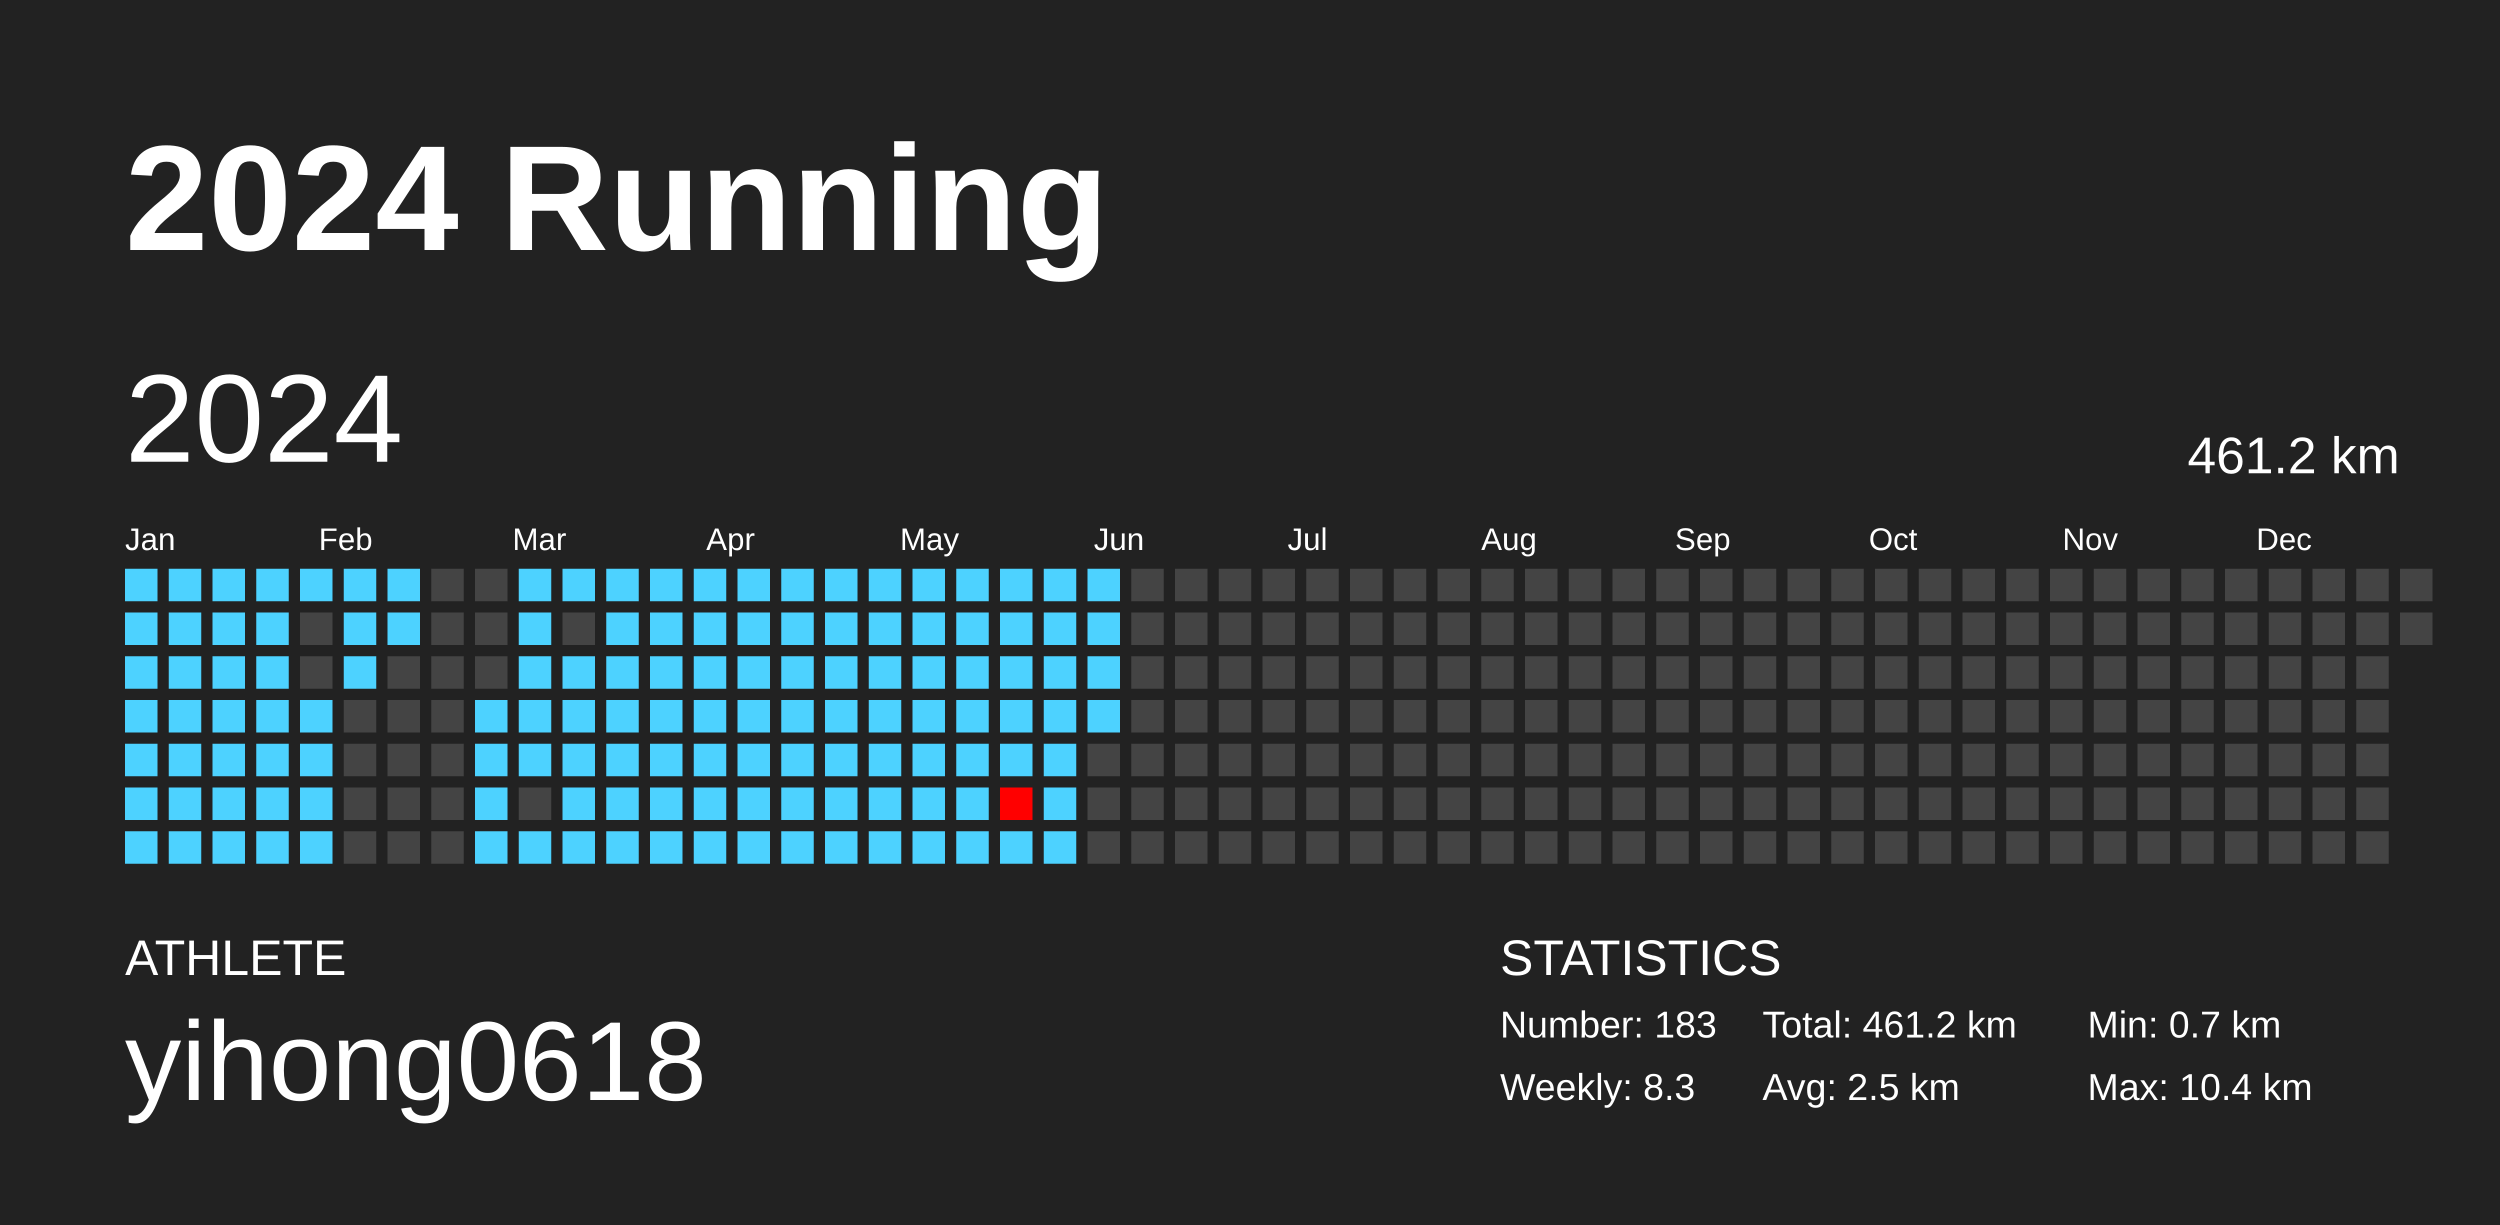
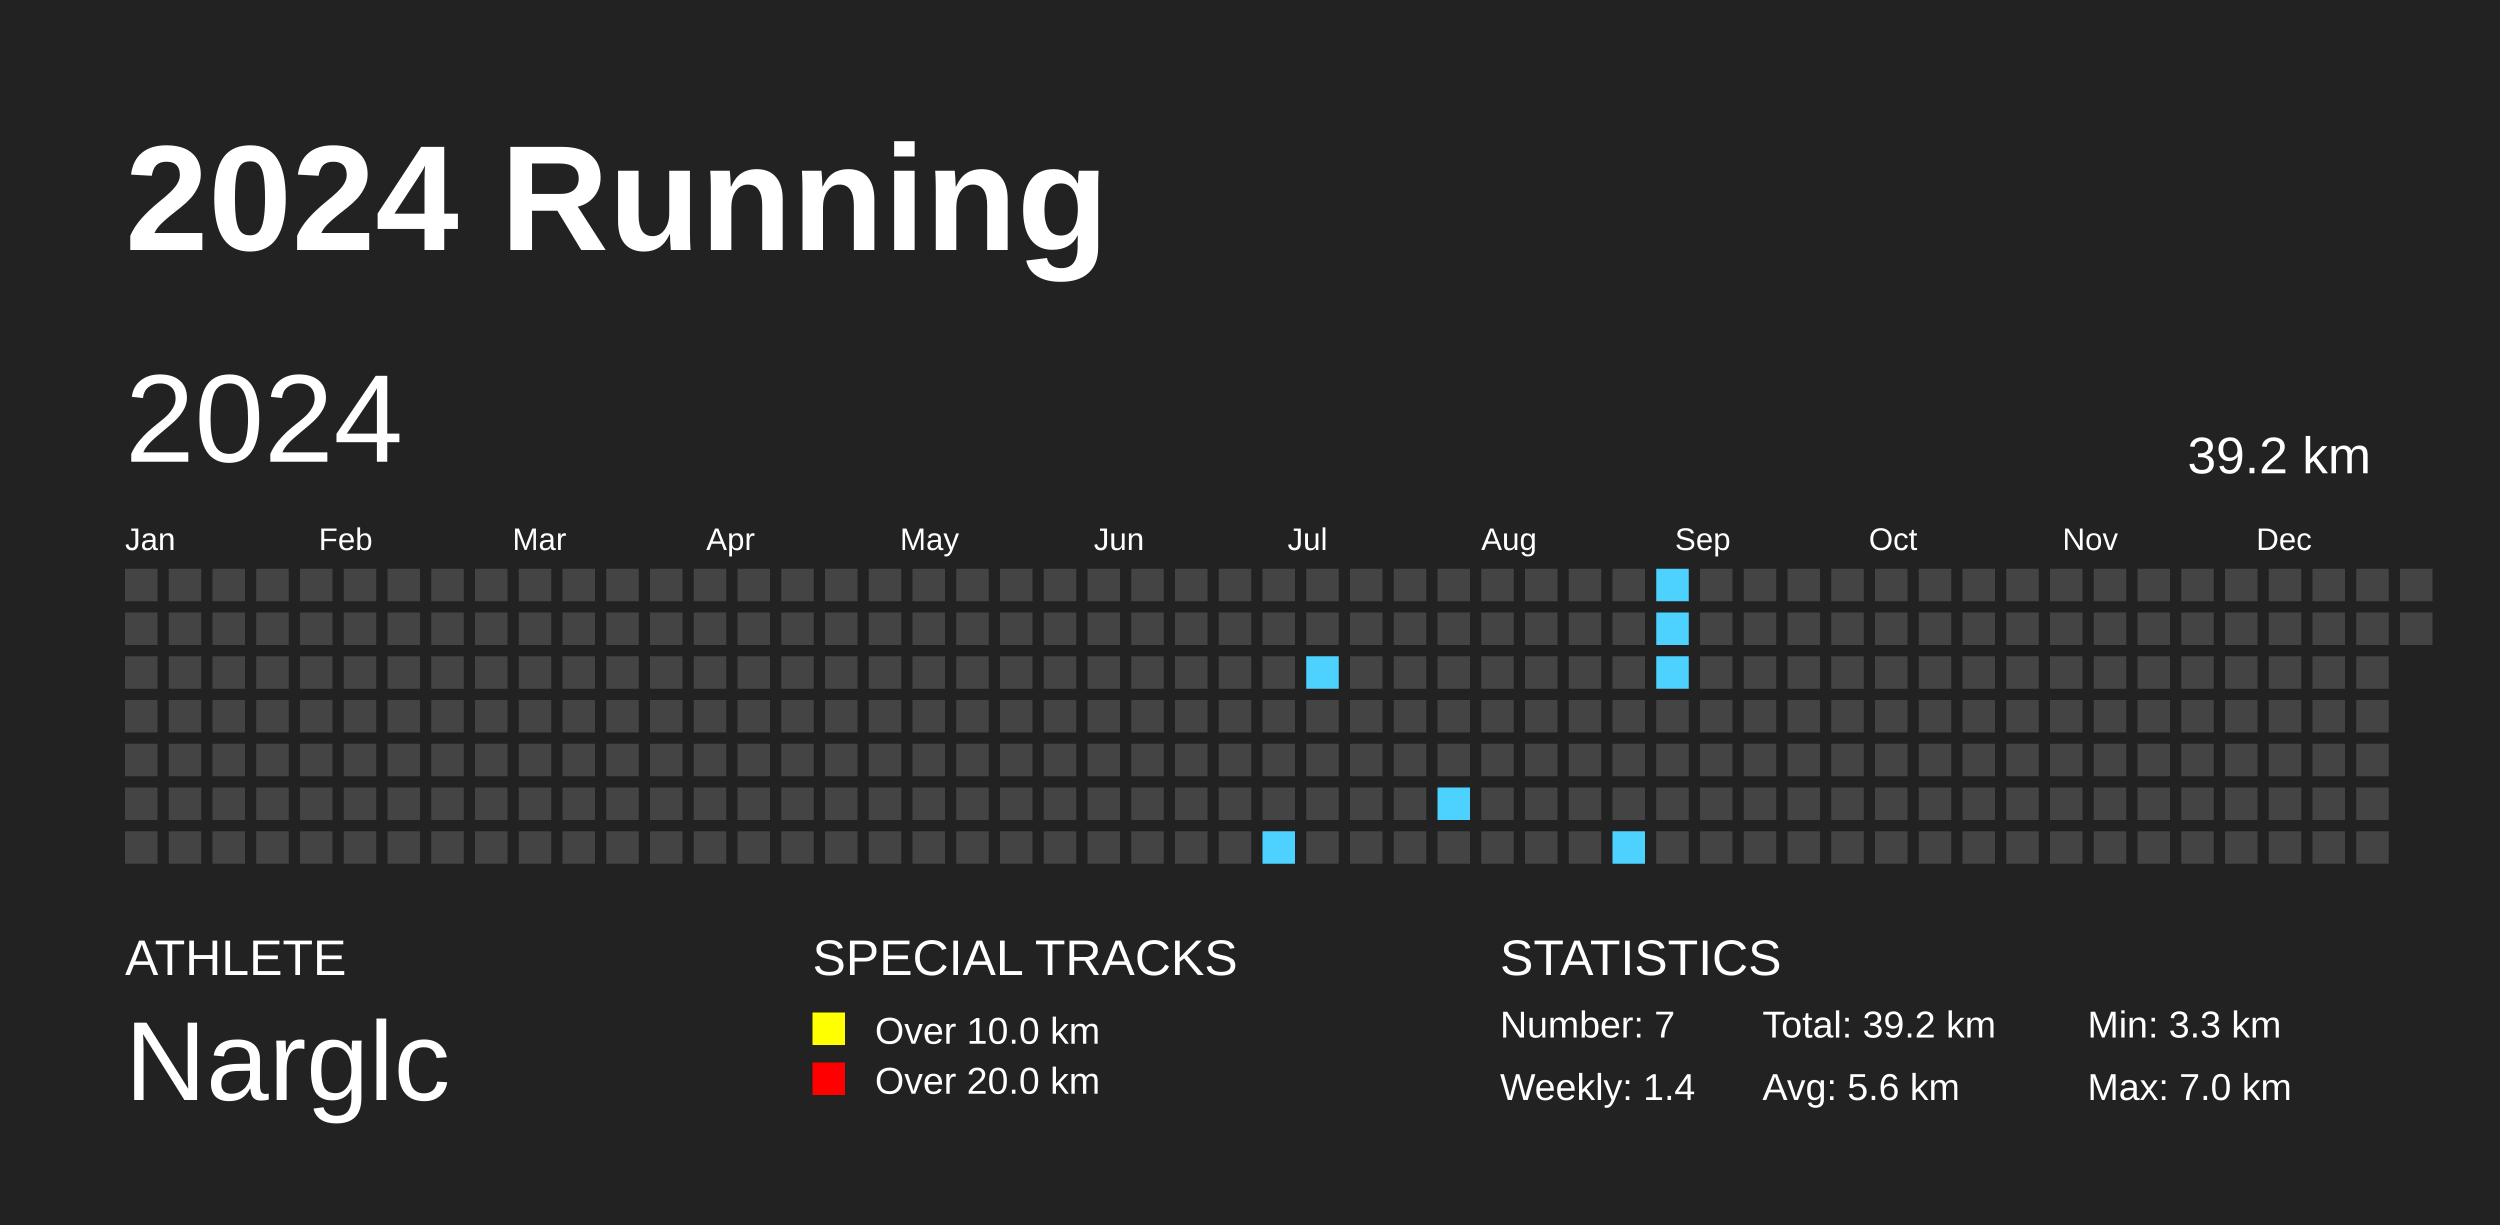
<svg xmlns="http://www.w3.org/2000/svg" baseProfile="full" height="98mm" version="1.1" viewBox="0,0,200,98" width="200mm">
  <defs />
  <rect fill="#222222" height="98" width="200" x="0" y="0" />
  <text fill="#FFFFFF" style="font-size:12px; font-family:Arial; font-weight:bold;" x="10" y="20">2024 Running</text>
  <text fill="#FFFFFF" style="font-size:4px; font-family:Arial" x="10" y="78">ATHLETE</text>
-   <text fill="#FFFFFF" style="font-size:9px; font-family:Arial" x="10" y="88">yihong0618</text>
+   <text fill="#FFFFFF" style="font-size:9px; font-family:Arial" x="10" y="88">Narglc</text>
+   <text fill="#FFFFFF" style="font-size:4px; font-family:Arial" x="65" y="78">SPECIAL TRACKS</text>
+   <rect fill="yellow" height="2.6" width="2.6" x="65" y="81" />
+   <text fill="#FFFFFF" style="font-size:3px; font-family:Arial" x="70" y="83.5">Over 10.0 km</text>
+   <rect fill="red" height="2.6" width="2.6" x="65" y="85" />
+   <text fill="#FFFFFF" style="font-size:3px; font-family:Arial" x="70" y="87.5">Over 20.0 km</text>
  <text fill="#FFFFFF" style="font-size:4px; font-family:Arial" x="120" y="78">STATISTICS</text>
-   <text fill="#FFFFFF" style="font-size:3px; font-family:Arial" x="120" y="83">Number: 183</text>
-   <text fill="#FFFFFF" style="font-size:3px; font-family:Arial" x="120" y="88">Weekly: 8.3</text>
-   <text fill="#FFFFFF" style="font-size:3px; font-family:Arial" x="141" y="83">Total: 461.2 km</text>
-   <text fill="#FFFFFF" style="font-size:3px; font-family:Arial" x="141" y="88">Avg: 2.5 km</text>
-   <text fill="#FFFFFF" style="font-size:3px; font-family:Arial" x="167" y="83">Min: 0.7 km</text>
-   <text fill="#FFFFFF" style="font-size:3px; font-family:Arial" x="167" y="88">Max: 10.4 km</text>
+   <text fill="#FFFFFF" style="font-size:3px; font-family:Arial" x="120" y="83">Number: 7</text>
+   <text fill="#FFFFFF" style="font-size:3px; font-family:Arial" x="120" y="88">Weekly: 1.4</text>
+   <text fill="#FFFFFF" style="font-size:3px; font-family:Arial" x="141" y="83">Total: 39.2 km</text>
+   <text fill="#FFFFFF" style="font-size:3px; font-family:Arial" x="141" y="88">Avg: 5.6 km</text>
+   <text fill="#FFFFFF" style="font-size:3px; font-family:Arial" x="167" y="83">Min: 3.3 km</text>
+   <text fill="#FFFFFF" style="font-size:3px; font-family:Arial" x="167" y="88">Max: 7.0 km</text>
  <text dominant-baseline="hanging" fill="#FFFFFF" style="font-size:10.0px; font-family:Arial;" x="10" y="30">2024</text>
-   <text dominant-baseline="hanging" fill="#FFFFFF" style="font-size:4.125px; font-family:Arial;" x="175" y="35">461.2 km</text>
+   <text dominant-baseline="hanging" fill="#FFFFFF" style="font-size:4.125px; font-family:Arial;" x="175" y="35">39.2 km</text>
  <text fill="#FFFFFF" style="font-size:2.5px; font-family:Arial" x="10.0" y="44">Jan</text>
  <text fill="#FFFFFF" style="font-size:2.5px; font-family:Arial" x="25.5" y="44">Feb</text>
  <text fill="#FFFFFF" style="font-size:2.5px; font-family:Arial" x="41.0" y="44">Mar</text>
  <text fill="#FFFFFF" style="font-size:2.5px; font-family:Arial" x="56.5" y="44">Apr</text>
  <text fill="#FFFFFF" style="font-size:2.5px; font-family:Arial" x="72.0" y="44">May</text>
  <text fill="#FFFFFF" style="font-size:2.5px; font-family:Arial" x="87.5" y="44">Jun</text>
  <text fill="#FFFFFF" style="font-size:2.5px; font-family:Arial" x="103.0" y="44">Jul</text>
  <text fill="#FFFFFF" style="font-size:2.5px; font-family:Arial" x="118.5" y="44">Aug</text>
  <text fill="#FFFFFF" style="font-size:2.5px; font-family:Arial" x="134.0" y="44">Sep</text>
  <text fill="#FFFFFF" style="font-size:2.5px; font-family:Arial" x="149.5" y="44">Oct</text>
  <text fill="#FFFFFF" style="font-size:2.5px; font-family:Arial" x="165.0" y="44">Nov</text>
  <text fill="#FFFFFF" style="font-size:2.5px; font-family:Arial" x="180.5" y="44">Dec</text>
-   <rect fill="#4dd2ff" height="2.6" width="2.6" x="10.0" y="45.5" />
-   <rect fill="#4dd2ff" height="2.6" width="2.6" x="10.0" y="49.0" />
-   <rect fill="#4dd2ff" height="2.6" width="2.6" x="10.0" y="52.5" />
-   <rect fill="#4dd2ff" height="2.6" width="2.6" x="10.0" y="56.0" />
-   <rect fill="#4dd2ff" height="2.6" width="2.6" x="10.0" y="59.5" />
-   <rect fill="#4dd2ff" height="2.6" width="2.6" x="10.0" y="63.0" />
-   <rect fill="#4dd2ff" height="2.6" width="2.6" x="10.0" y="66.5" />
-   <rect fill="#4dd2ff" height="2.6" width="2.6" x="13.5" y="45.5" />
-   <rect fill="#4dd2ff" height="2.6" width="2.6" x="13.5" y="49.0" />
-   <rect fill="#4dd2ff" height="2.6" width="2.6" x="13.5" y="52.5" />
-   <rect fill="#4dd2ff" height="2.6" width="2.6" x="13.5" y="56.0" />
-   <rect fill="#4dd2ff" height="2.6" width="2.6" x="13.5" y="59.5" />
-   <rect fill="#4dd2ff" height="2.6" width="2.6" x="13.5" y="63.0" />
-   <rect fill="#4dd2ff" height="2.6" width="2.6" x="13.5" y="66.5" />
-   <rect fill="#4dd2ff" height="2.6" width="2.6" x="17.0" y="45.5" />
-   <rect fill="#4dd2ff" height="2.6" width="2.6" x="17.0" y="49.0" />
-   <rect fill="#4dd2ff" height="2.6" width="2.6" x="17.0" y="52.5" />
-   <rect fill="#4dd2ff" height="2.6" width="2.6" x="17.0" y="56.0" />
-   <rect fill="#4dd2ff" height="2.6" width="2.6" x="17.0" y="59.5" />
-   <rect fill="#4dd2ff" height="2.6" width="2.6" x="17.0" y="63.0" />
-   <rect fill="#4dd2ff" height="2.6" width="2.6" x="17.0" y="66.5" />
-   <rect fill="#4dd2ff" height="2.6" width="2.6" x="20.5" y="45.5" />
-   <rect fill="#4dd2ff" height="2.6" width="2.6" x="20.5" y="49.0" />
-   <rect fill="#4dd2ff" height="2.6" width="2.6" x="20.5" y="52.5" />
-   <rect fill="#4dd2ff" height="2.6" width="2.6" x="20.5" y="56.0" />
-   <rect fill="#4dd2ff" height="2.6" width="2.6" x="20.5" y="59.5" />
-   <rect fill="#4dd2ff" height="2.6" width="2.6" x="20.5" y="63.0" />
-   <rect fill="#4dd2ff" height="2.6" width="2.6" x="20.5" y="66.5" />
-   <rect fill="#4dd2ff" height="2.6" width="2.6" x="24.0" y="45.5" />
+   <rect fill="#444444" height="2.6" width="2.6" x="10.0" y="45.5" />
+   <rect fill="#444444" height="2.6" width="2.6" x="10.0" y="49.0" />
+   <rect fill="#444444" height="2.6" width="2.6" x="10.0" y="52.5" />
+   <rect fill="#444444" height="2.6" width="2.6" x="10.0" y="56.0" />
+   <rect fill="#444444" height="2.6" width="2.6" x="10.0" y="59.5" />
+   <rect fill="#444444" height="2.6" width="2.6" x="10.0" y="63.0" />
+   <rect fill="#444444" height="2.6" width="2.6" x="10.0" y="66.5" />
+   <rect fill="#444444" height="2.6" width="2.6" x="13.5" y="45.5" />
+   <rect fill="#444444" height="2.6" width="2.6" x="13.5" y="49.0" />
+   <rect fill="#444444" height="2.6" width="2.6" x="13.5" y="52.5" />
+   <rect fill="#444444" height="2.6" width="2.6" x="13.5" y="56.0" />
+   <rect fill="#444444" height="2.6" width="2.6" x="13.5" y="59.5" />
+   <rect fill="#444444" height="2.6" width="2.6" x="13.5" y="63.0" />
+   <rect fill="#444444" height="2.6" width="2.6" x="13.5" y="66.5" />
+   <rect fill="#444444" height="2.6" width="2.6" x="17.0" y="45.5" />
+   <rect fill="#444444" height="2.6" width="2.6" x="17.0" y="49.0" />
+   <rect fill="#444444" height="2.6" width="2.6" x="17.0" y="52.5" />
+   <rect fill="#444444" height="2.6" width="2.6" x="17.0" y="56.0" />
+   <rect fill="#444444" height="2.6" width="2.6" x="17.0" y="59.5" />
+   <rect fill="#444444" height="2.6" width="2.6" x="17.0" y="63.0" />
+   <rect fill="#444444" height="2.6" width="2.6" x="17.0" y="66.5" />
+   <rect fill="#444444" height="2.6" width="2.6" x="20.5" y="45.5" />
+   <rect fill="#444444" height="2.6" width="2.6" x="20.5" y="49.0" />
+   <rect fill="#444444" height="2.6" width="2.6" x="20.5" y="52.5" />
+   <rect fill="#444444" height="2.6" width="2.6" x="20.5" y="56.0" />
+   <rect fill="#444444" height="2.6" width="2.6" x="20.5" y="59.5" />
+   <rect fill="#444444" height="2.6" width="2.6" x="20.5" y="63.0" />
+   <rect fill="#444444" height="2.6" width="2.6" x="20.5" y="66.5" />
+   <rect fill="#444444" height="2.6" width="2.6" x="24.0" y="45.5" />
  <rect fill="#444444" height="2.6" width="2.6" x="24.0" y="49.0" />
  <rect fill="#444444" height="2.6" width="2.6" x="24.0" y="52.5" />
-   <rect fill="#4dd2ff" height="2.6" width="2.6" x="24.0" y="56.0" />
-   <rect fill="#4dd2ff" height="2.6" width="2.6" x="24.0" y="59.5" />
-   <rect fill="#4dd2ff" height="2.6" width="2.6" x="24.0" y="63.0" />
-   <rect fill="#4dd2ff" height="2.6" width="2.6" x="24.0" y="66.5" />
-   <rect fill="#4dd2ff" height="2.6" width="2.6" x="27.5" y="45.5" />
-   <rect fill="#4dd2ff" height="2.6" width="2.6" x="27.5" y="49.0" />
-   <rect fill="#4dd2ff" height="2.6" width="2.6" x="27.5" y="52.5" />
+   <rect fill="#444444" height="2.6" width="2.6" x="24.0" y="56.0" />
+   <rect fill="#444444" height="2.6" width="2.6" x="24.0" y="59.5" />
+   <rect fill="#444444" height="2.6" width="2.6" x="24.0" y="63.0" />
+   <rect fill="#444444" height="2.6" width="2.6" x="24.0" y="66.5" />
+   <rect fill="#444444" height="2.6" width="2.6" x="27.5" y="45.5" />
+   <rect fill="#444444" height="2.6" width="2.6" x="27.5" y="49.0" />
+   <rect fill="#444444" height="2.6" width="2.6" x="27.5" y="52.5" />
  <rect fill="#444444" height="2.6" width="2.6" x="27.5" y="56.0" />
  <rect fill="#444444" height="2.6" width="2.6" x="27.5" y="59.5" />
  <rect fill="#444444" height="2.6" width="2.6" x="27.5" y="63.0" />
  <rect fill="#444444" height="2.6" width="2.6" x="27.5" y="66.5" />
-   <rect fill="#4dd2ff" height="2.6" width="2.6" x="31.0" y="45.5" />
-   <rect fill="#4dd2ff" height="2.6" width="2.6" x="31.0" y="49.0" />
+   <rect fill="#444444" height="2.6" width="2.6" x="31.0" y="45.5" />
+   <rect fill="#444444" height="2.6" width="2.6" x="31.0" y="49.0" />
  <rect fill="#444444" height="2.6" width="2.6" x="31.0" y="52.5" />
  <rect fill="#444444" height="2.6" width="2.6" x="31.0" y="56.0" />
  <rect fill="#444444" height="2.6" width="2.6" x="31.0" y="59.5" />
  <rect fill="#444444" height="2.6" width="2.6" x="31.0" y="63.0" />
  <rect fill="#444444" height="2.6" width="2.6" x="31.0" y="66.5" />
  <rect fill="#444444" height="2.6" width="2.6" x="34.5" y="45.5" />
  <rect fill="#444444" height="2.6" width="2.6" x="34.5" y="49.0" />
  <rect fill="#444444" height="2.6" width="2.6" x="34.5" y="52.5" />
  <rect fill="#444444" height="2.6" width="2.6" x="34.5" y="56.0" />
  <rect fill="#444444" height="2.6" width="2.6" x="34.5" y="59.5" />
  <rect fill="#444444" height="2.6" width="2.6" x="34.5" y="63.0" />
  <rect fill="#444444" height="2.6" width="2.6" x="34.5" y="66.5" />
  <rect fill="#444444" height="2.6" width="2.6" x="38.0" y="45.5" />
  <rect fill="#444444" height="2.6" width="2.6" x="38.0" y="49.0" />
  <rect fill="#444444" height="2.6" width="2.6" x="38.0" y="52.5" />
-   <rect fill="#4dd2ff" height="2.6" width="2.6" x="38.0" y="56.0" />
-   <rect fill="#4dd2ff" height="2.6" width="2.6" x="38.0" y="59.5" />
-   <rect fill="#4dd2ff" height="2.6" width="2.6" x="38.0" y="63.0" />
-   <rect fill="#4dd2ff" height="2.6" width="2.6" x="38.0" y="66.5" />
-   <rect fill="#4dd2ff" height="2.6" width="2.6" x="41.5" y="45.5" />
-   <rect fill="#4dd2ff" height="2.6" width="2.6" x="41.5" y="49.0" />
-   <rect fill="#4dd2ff" height="2.6" width="2.6" x="41.5" y="52.5" />
-   <rect fill="#4dd2ff" height="2.6" width="2.6" x="41.5" y="56.0" />
-   <rect fill="#4dd2ff" height="2.6" width="2.6" x="41.5" y="59.5" />
+   <rect fill="#444444" height="2.6" width="2.6" x="38.0" y="56.0" />
+   <rect fill="#444444" height="2.6" width="2.6" x="38.0" y="59.5" />
+   <rect fill="#444444" height="2.6" width="2.6" x="38.0" y="63.0" />
+   <rect fill="#444444" height="2.6" width="2.6" x="38.0" y="66.5" />
+   <rect fill="#444444" height="2.6" width="2.6" x="41.5" y="45.5" />
+   <rect fill="#444444" height="2.6" width="2.6" x="41.5" y="49.0" />
+   <rect fill="#444444" height="2.6" width="2.6" x="41.5" y="52.5" />
+   <rect fill="#444444" height="2.6" width="2.6" x="41.5" y="56.0" />
+   <rect fill="#444444" height="2.6" width="2.6" x="41.5" y="59.5" />
  <rect fill="#444444" height="2.6" width="2.6" x="41.5" y="63.0" />
-   <rect fill="#4dd2ff" height="2.6" width="2.6" x="41.5" y="66.5" />
-   <rect fill="#4dd2ff" height="2.6" width="2.6" x="45.0" y="45.5" />
+   <rect fill="#444444" height="2.6" width="2.6" x="41.5" y="66.5" />
+   <rect fill="#444444" height="2.6" width="2.6" x="45.0" y="45.5" />
  <rect fill="#444444" height="2.6" width="2.6" x="45.0" y="49.0" />
-   <rect fill="#4dd2ff" height="2.6" width="2.6" x="45.0" y="52.5" />
-   <rect fill="#4dd2ff" height="2.6" width="2.6" x="45.0" y="56.0" />
-   <rect fill="#4dd2ff" height="2.6" width="2.6" x="45.0" y="59.5" />
-   <rect fill="#4dd2ff" height="2.6" width="2.6" x="45.0" y="63.0" />
-   <rect fill="#4dd2ff" height="2.6" width="2.6" x="45.0" y="66.5" />
-   <rect fill="#4dd2ff" height="2.6" width="2.6" x="48.5" y="45.5" />
-   <rect fill="#4dd2ff" height="2.6" width="2.6" x="48.5" y="49.0" />
-   <rect fill="#4dd2ff" height="2.6" width="2.6" x="48.5" y="52.5" />
-   <rect fill="#4dd2ff" height="2.6" width="2.6" x="48.5" y="56.0" />
-   <rect fill="#4dd2ff" height="2.6" width="2.6" x="48.5" y="59.5" />
-   <rect fill="#4dd2ff" height="2.6" width="2.6" x="48.5" y="63.0" />
-   <rect fill="#4dd2ff" height="2.6" width="2.6" x="48.5" y="66.5" />
-   <rect fill="#4dd2ff" height="2.6" width="2.6" x="52.0" y="45.5" />
-   <rect fill="#4dd2ff" height="2.6" width="2.6" x="52.0" y="49.0" />
-   <rect fill="#4dd2ff" height="2.6" width="2.6" x="52.0" y="52.5" />
-   <rect fill="#4dd2ff" height="2.6" width="2.6" x="52.0" y="56.0" />
-   <rect fill="#4dd2ff" height="2.6" width="2.6" x="52.0" y="59.5" />
-   <rect fill="#4dd2ff" height="2.6" width="2.6" x="52.0" y="63.0" />
-   <rect fill="#4dd2ff" height="2.6" width="2.6" x="52.0" y="66.5" />
-   <rect fill="#4dd2ff" height="2.6" width="2.6" x="55.5" y="45.5" />
-   <rect fill="#4dd2ff" height="2.6" width="2.6" x="55.5" y="49.0" />
-   <rect fill="#4dd2ff" height="2.6" width="2.6" x="55.5" y="52.5" />
-   <rect fill="#4dd2ff" height="2.6" width="2.6" x="55.5" y="56.0" />
-   <rect fill="#4dd2ff" height="2.6" width="2.6" x="55.5" y="59.5" />
-   <rect fill="#4dd2ff" height="2.6" width="2.6" x="55.5" y="63.0" />
-   <rect fill="#4dd2ff" height="2.6" width="2.6" x="55.5" y="66.5" />
-   <rect fill="#4dd2ff" height="2.6" width="2.6" x="59.0" y="45.5" />
-   <rect fill="#4dd2ff" height="2.6" width="2.6" x="59.0" y="49.0" />
-   <rect fill="#4dd2ff" height="2.6" width="2.6" x="59.0" y="52.5" />
-   <rect fill="#4dd2ff" height="2.6" width="2.6" x="59.0" y="56.0" />
-   <rect fill="#4dd2ff" height="2.6" width="2.6" x="59.0" y="59.5" />
-   <rect fill="#4dd2ff" height="2.6" width="2.6" x="59.0" y="63.0" />
-   <rect fill="#4dd2ff" height="2.6" width="2.6" x="59.0" y="66.5" />
-   <rect fill="#4dd2ff" height="2.6" width="2.6" x="62.5" y="45.5" />
-   <rect fill="#4dd2ff" height="2.6" width="2.6" x="62.5" y="49.0" />
-   <rect fill="#4dd2ff" height="2.6" width="2.6" x="62.5" y="52.5" />
-   <rect fill="#4dd2ff" height="2.6" width="2.6" x="62.5" y="56.0" />
-   <rect fill="#4dd2ff" height="2.6" width="2.6" x="62.5" y="59.5" />
-   <rect fill="#4dd2ff" height="2.6" width="2.6" x="62.5" y="63.0" />
-   <rect fill="#4dd2ff" height="2.6" width="2.6" x="62.5" y="66.5" />
-   <rect fill="#4dd2ff" height="2.6" width="2.6" x="66.0" y="45.5" />
-   <rect fill="#4dd2ff" height="2.6" width="2.6" x="66.0" y="49.0" />
-   <rect fill="#4dd2ff" height="2.6" width="2.6" x="66.0" y="52.5" />
-   <rect fill="#4dd2ff" height="2.6" width="2.6" x="66.0" y="56.0" />
-   <rect fill="#4dd2ff" height="2.6" width="2.6" x="66.0" y="59.5" />
-   <rect fill="#4dd2ff" height="2.6" width="2.6" x="66.0" y="63.0" />
-   <rect fill="#4dd2ff" height="2.6" width="2.6" x="66.0" y="66.5" />
-   <rect fill="#4dd2ff" height="2.6" width="2.6" x="69.5" y="45.5" />
-   <rect fill="#4dd2ff" height="2.6" width="2.6" x="69.5" y="49.0" />
-   <rect fill="#4dd2ff" height="2.6" width="2.6" x="69.5" y="52.5" />
-   <rect fill="#4dd2ff" height="2.6" width="2.6" x="69.5" y="56.0" />
-   <rect fill="#4dd2ff" height="2.6" width="2.6" x="69.5" y="59.5" />
-   <rect fill="#4dd2ff" height="2.6" width="2.6" x="69.5" y="63.0" />
-   <rect fill="#4dd2ff" height="2.6" width="2.6" x="69.5" y="66.5" />
-   <rect fill="#4dd2ff" height="2.6" width="2.6" x="73.0" y="45.5" />
-   <rect fill="#4dd2ff" height="2.6" width="2.6" x="73.0" y="49.0" />
-   <rect fill="#4dd2ff" height="2.6" width="2.6" x="73.0" y="52.5" />
-   <rect fill="#4dd2ff" height="2.6" width="2.6" x="73.0" y="56.0" />
-   <rect fill="#4dd2ff" height="2.6" width="2.6" x="73.0" y="59.5" />
-   <rect fill="#4dd2ff" height="2.6" width="2.6" x="73.0" y="63.0" />
-   <rect fill="#4dd2ff" height="2.6" width="2.6" x="73.0" y="66.5" />
-   <rect fill="#4dd2ff" height="2.6" width="2.6" x="76.5" y="45.5" />
-   <rect fill="#4dd2ff" height="2.6" width="2.6" x="76.5" y="49.0" />
-   <rect fill="#4dd2ff" height="2.6" width="2.6" x="76.5" y="52.5" />
-   <rect fill="#4dd2ff" height="2.6" width="2.6" x="76.5" y="56.0" />
-   <rect fill="#4dd2ff" height="2.6" width="2.6" x="76.5" y="59.5" />
-   <rect fill="#4dd2ff" height="2.6" width="2.6" x="76.5" y="63.0" />
-   <rect fill="#4dd2ff" height="2.6" width="2.6" x="76.5" y="66.5" />
-   <rect fill="#4dd2ff" height="2.6" width="2.6" x="80.0" y="45.5" />
-   <rect fill="#4dd2ff" height="2.6" width="2.6" x="80.0" y="49.0" />
-   <rect fill="#4dd2ff" height="2.6" width="2.6" x="80.0" y="52.5" />
-   <rect fill="#4dd2ff" height="2.6" width="2.6" x="80.0" y="56.0" />
-   <rect fill="#4dd2ff" height="2.6" width="2.6" x="80.0" y="59.5" />
-   <rect fill="#ff0000" height="2.6" width="2.6" x="80.0" y="63.0" />
-   <rect fill="#4dd2ff" height="2.6" width="2.6" x="80.0" y="66.5" />
-   <rect fill="#4dd2ff" height="2.6" width="2.6" x="83.5" y="45.5" />
-   <rect fill="#4dd2ff" height="2.6" width="2.6" x="83.5" y="49.0" />
-   <rect fill="#4dd2ff" height="2.6" width="2.6" x="83.5" y="52.5" />
-   <rect fill="#4dd2ff" height="2.6" width="2.6" x="83.5" y="56.0" />
-   <rect fill="#4dd2ff" height="2.6" width="2.6" x="83.5" y="59.5" />
-   <rect fill="#4dd2ff" height="2.6" width="2.6" x="83.5" y="63.0" />
-   <rect fill="#4dd2ff" height="2.6" width="2.6" x="83.5" y="66.5" />
-   <rect fill="#4dd2ff" height="2.6" width="2.6" x="87.0" y="45.5" />
-   <rect fill="#4dd2ff" height="2.6" width="2.6" x="87.0" y="49.0" />
-   <rect fill="#4dd2ff" height="2.6" width="2.6" x="87.0" y="52.5" />
-   <rect fill="#4dd2ff" height="2.6" width="2.6" x="87.0" y="56.0" />
+   <rect fill="#444444" height="2.6" width="2.6" x="45.0" y="52.5" />
+   <rect fill="#444444" height="2.6" width="2.6" x="45.0" y="56.0" />
+   <rect fill="#444444" height="2.6" width="2.6" x="45.0" y="59.5" />
+   <rect fill="#444444" height="2.6" width="2.6" x="45.0" y="63.0" />
+   <rect fill="#444444" height="2.6" width="2.6" x="45.0" y="66.5" />
+   <rect fill="#444444" height="2.6" width="2.6" x="48.5" y="45.5" />
+   <rect fill="#444444" height="2.6" width="2.6" x="48.5" y="49.0" />
+   <rect fill="#444444" height="2.6" width="2.6" x="48.5" y="52.5" />
+   <rect fill="#444444" height="2.6" width="2.6" x="48.5" y="56.0" />
+   <rect fill="#444444" height="2.6" width="2.6" x="48.5" y="59.5" />
+   <rect fill="#444444" height="2.6" width="2.6" x="48.5" y="63.0" />
+   <rect fill="#444444" height="2.6" width="2.6" x="48.5" y="66.5" />
+   <rect fill="#444444" height="2.6" width="2.6" x="52.0" y="45.5" />
+   <rect fill="#444444" height="2.6" width="2.6" x="52.0" y="49.0" />
+   <rect fill="#444444" height="2.6" width="2.6" x="52.0" y="52.5" />
+   <rect fill="#444444" height="2.6" width="2.6" x="52.0" y="56.0" />
+   <rect fill="#444444" height="2.6" width="2.6" x="52.0" y="59.5" />
+   <rect fill="#444444" height="2.6" width="2.6" x="52.0" y="63.0" />
+   <rect fill="#444444" height="2.6" width="2.6" x="52.0" y="66.5" />
+   <rect fill="#444444" height="2.6" width="2.6" x="55.5" y="45.5" />
+   <rect fill="#444444" height="2.6" width="2.6" x="55.5" y="49.0" />
+   <rect fill="#444444" height="2.6" width="2.6" x="55.5" y="52.5" />
+   <rect fill="#444444" height="2.6" width="2.6" x="55.5" y="56.0" />
+   <rect fill="#444444" height="2.6" width="2.6" x="55.5" y="59.5" />
+   <rect fill="#444444" height="2.6" width="2.6" x="55.5" y="63.0" />
+   <rect fill="#444444" height="2.6" width="2.6" x="55.5" y="66.5" />
+   <rect fill="#444444" height="2.6" width="2.6" x="59.0" y="45.5" />
+   <rect fill="#444444" height="2.6" width="2.6" x="59.0" y="49.0" />
+   <rect fill="#444444" height="2.6" width="2.6" x="59.0" y="52.5" />
+   <rect fill="#444444" height="2.6" width="2.6" x="59.0" y="56.0" />
+   <rect fill="#444444" height="2.6" width="2.6" x="59.0" y="59.5" />
+   <rect fill="#444444" height="2.6" width="2.6" x="59.0" y="63.0" />
+   <rect fill="#444444" height="2.6" width="2.6" x="59.0" y="66.5" />
+   <rect fill="#444444" height="2.6" width="2.6" x="62.5" y="45.5" />
+   <rect fill="#444444" height="2.6" width="2.6" x="62.5" y="49.0" />
+   <rect fill="#444444" height="2.6" width="2.6" x="62.5" y="52.5" />
+   <rect fill="#444444" height="2.6" width="2.6" x="62.5" y="56.0" />
+   <rect fill="#444444" height="2.6" width="2.6" x="62.5" y="59.5" />
+   <rect fill="#444444" height="2.6" width="2.6" x="62.5" y="63.0" />
+   <rect fill="#444444" height="2.6" width="2.6" x="62.5" y="66.5" />
+   <rect fill="#444444" height="2.6" width="2.6" x="66.0" y="45.5" />
+   <rect fill="#444444" height="2.6" width="2.6" x="66.0" y="49.0" />
+   <rect fill="#444444" height="2.6" width="2.6" x="66.0" y="52.5" />
+   <rect fill="#444444" height="2.6" width="2.6" x="66.0" y="56.0" />
+   <rect fill="#444444" height="2.6" width="2.6" x="66.0" y="59.5" />
+   <rect fill="#444444" height="2.6" width="2.6" x="66.0" y="63.0" />
+   <rect fill="#444444" height="2.6" width="2.6" x="66.0" y="66.5" />
+   <rect fill="#444444" height="2.6" width="2.6" x="69.5" y="45.5" />
+   <rect fill="#444444" height="2.6" width="2.6" x="69.5" y="49.0" />
+   <rect fill="#444444" height="2.6" width="2.6" x="69.5" y="52.5" />
+   <rect fill="#444444" height="2.6" width="2.6" x="69.5" y="56.0" />
+   <rect fill="#444444" height="2.6" width="2.6" x="69.5" y="59.5" />
+   <rect fill="#444444" height="2.6" width="2.6" x="69.5" y="63.0" />
+   <rect fill="#444444" height="2.6" width="2.6" x="69.5" y="66.5" />
+   <rect fill="#444444" height="2.6" width="2.6" x="73.0" y="45.5" />
+   <rect fill="#444444" height="2.6" width="2.6" x="73.0" y="49.0" />
+   <rect fill="#444444" height="2.6" width="2.6" x="73.0" y="52.5" />
+   <rect fill="#444444" height="2.6" width="2.6" x="73.0" y="56.0" />
+   <rect fill="#444444" height="2.6" width="2.6" x="73.0" y="59.5" />
+   <rect fill="#444444" height="2.6" width="2.6" x="73.0" y="63.0" />
+   <rect fill="#444444" height="2.6" width="2.6" x="73.0" y="66.5" />
+   <rect fill="#444444" height="2.6" width="2.6" x="76.5" y="45.5" />
+   <rect fill="#444444" height="2.6" width="2.6" x="76.5" y="49.0" />
+   <rect fill="#444444" height="2.6" width="2.6" x="76.5" y="52.5" />
+   <rect fill="#444444" height="2.6" width="2.6" x="76.5" y="56.0" />
+   <rect fill="#444444" height="2.6" width="2.6" x="76.5" y="59.5" />
+   <rect fill="#444444" height="2.6" width="2.6" x="76.5" y="63.0" />
+   <rect fill="#444444" height="2.6" width="2.6" x="76.5" y="66.5" />
+   <rect fill="#444444" height="2.6" width="2.6" x="80.0" y="45.5" />
+   <rect fill="#444444" height="2.6" width="2.6" x="80.0" y="49.0" />
+   <rect fill="#444444" height="2.6" width="2.6" x="80.0" y="52.5" />
+   <rect fill="#444444" height="2.6" width="2.6" x="80.0" y="56.0" />
+   <rect fill="#444444" height="2.6" width="2.6" x="80.0" y="59.5" />
+   <rect fill="#444444" height="2.6" width="2.6" x="80.0" y="63.0" />
+   <rect fill="#444444" height="2.6" width="2.6" x="80.0" y="66.5" />
+   <rect fill="#444444" height="2.6" width="2.6" x="83.5" y="45.5" />
+   <rect fill="#444444" height="2.6" width="2.6" x="83.5" y="49.0" />
+   <rect fill="#444444" height="2.6" width="2.6" x="83.5" y="52.5" />
+   <rect fill="#444444" height="2.6" width="2.6" x="83.5" y="56.0" />
+   <rect fill="#444444" height="2.6" width="2.6" x="83.5" y="59.5" />
+   <rect fill="#444444" height="2.6" width="2.6" x="83.5" y="63.0" />
+   <rect fill="#444444" height="2.6" width="2.6" x="83.5" y="66.5" />
+   <rect fill="#444444" height="2.6" width="2.6" x="87.0" y="45.5" />
+   <rect fill="#444444" height="2.6" width="2.6" x="87.0" y="49.0" />
+   <rect fill="#444444" height="2.6" width="2.6" x="87.0" y="52.5" />
+   <rect fill="#444444" height="2.6" width="2.6" x="87.0" y="56.0" />
  <rect fill="#444444" height="2.6" width="2.6" x="87.0" y="59.5" />
  <rect fill="#444444" height="2.6" width="2.6" x="87.0" y="63.0" />
  <rect fill="#444444" height="2.6" width="2.6" x="87.0" y="66.5" />
  <rect fill="#444444" height="2.6" width="2.6" x="90.5" y="45.5" />
  <rect fill="#444444" height="2.6" width="2.6" x="90.5" y="49.0" />
  <rect fill="#444444" height="2.6" width="2.6" x="90.5" y="52.5" />
  <rect fill="#444444" height="2.6" width="2.6" x="90.5" y="56.0" />
  <rect fill="#444444" height="2.6" width="2.6" x="90.5" y="59.5" />
  <rect fill="#444444" height="2.6" width="2.6" x="90.5" y="63.0" />
  <rect fill="#444444" height="2.6" width="2.6" x="90.5" y="66.5" />
  <rect fill="#444444" height="2.6" width="2.6" x="94.0" y="45.5" />
  <rect fill="#444444" height="2.6" width="2.6" x="94.0" y="49.0" />
  <rect fill="#444444" height="2.6" width="2.6" x="94.0" y="52.5" />
  <rect fill="#444444" height="2.6" width="2.6" x="94.0" y="56.0" />
  <rect fill="#444444" height="2.6" width="2.6" x="94.0" y="59.5" />
  <rect fill="#444444" height="2.6" width="2.6" x="94.0" y="63.0" />
  <rect fill="#444444" height="2.6" width="2.6" x="94.0" y="66.5" />
  <rect fill="#444444" height="2.6" width="2.6" x="97.5" y="45.5" />
  <rect fill="#444444" height="2.6" width="2.6" x="97.5" y="49.0" />
  <rect fill="#444444" height="2.6" width="2.6" x="97.5" y="52.5" />
  <rect fill="#444444" height="2.6" width="2.6" x="97.5" y="56.0" />
  <rect fill="#444444" height="2.6" width="2.6" x="97.5" y="59.5" />
  <rect fill="#444444" height="2.6" width="2.6" x="97.5" y="63.0" />
  <rect fill="#444444" height="2.6" width="2.6" x="97.5" y="66.5" />
  <rect fill="#444444" height="2.6" width="2.6" x="101.0" y="45.5" />
  <rect fill="#444444" height="2.6" width="2.6" x="101.0" y="49.0" />
  <rect fill="#444444" height="2.6" width="2.6" x="101.0" y="52.5" />
  <rect fill="#444444" height="2.6" width="2.6" x="101.0" y="56.0" />
  <rect fill="#444444" height="2.6" width="2.6" x="101.0" y="59.5" />
  <rect fill="#444444" height="2.6" width="2.6" x="101.0" y="63.0" />
-   <rect fill="#444444" height="2.6" width="2.6" x="101.0" y="66.5" />
+   <rect fill="#4dd2ff" height="2.6" width="2.6" x="101.0" y="66.5" />
  <rect fill="#444444" height="2.6" width="2.6" x="104.5" y="45.5" />
  <rect fill="#444444" height="2.6" width="2.6" x="104.5" y="49.0" />
-   <rect fill="#444444" height="2.6" width="2.6" x="104.5" y="52.5" />
+   <rect fill="#4dd2ff" height="2.6" width="2.6" x="104.5" y="52.5" />
  <rect fill="#444444" height="2.6" width="2.6" x="104.5" y="56.0" />
  <rect fill="#444444" height="2.6" width="2.6" x="104.5" y="59.5" />
  <rect fill="#444444" height="2.6" width="2.6" x="104.5" y="63.0" />
  <rect fill="#444444" height="2.6" width="2.6" x="104.5" y="66.5" />
  <rect fill="#444444" height="2.6" width="2.6" x="108.0" y="45.5" />
  <rect fill="#444444" height="2.6" width="2.6" x="108.0" y="49.0" />
  <rect fill="#444444" height="2.6" width="2.6" x="108.0" y="52.5" />
  <rect fill="#444444" height="2.6" width="2.6" x="108.0" y="56.0" />
  <rect fill="#444444" height="2.6" width="2.6" x="108.0" y="59.5" />
  <rect fill="#444444" height="2.6" width="2.6" x="108.0" y="63.0" />
  <rect fill="#444444" height="2.6" width="2.6" x="108.0" y="66.5" />
  <rect fill="#444444" height="2.6" width="2.6" x="111.5" y="45.5" />
  <rect fill="#444444" height="2.6" width="2.6" x="111.5" y="49.0" />
  <rect fill="#444444" height="2.6" width="2.6" x="111.5" y="52.5" />
  <rect fill="#444444" height="2.6" width="2.6" x="111.5" y="56.0" />
  <rect fill="#444444" height="2.6" width="2.6" x="111.5" y="59.5" />
  <rect fill="#444444" height="2.6" width="2.6" x="111.5" y="63.0" />
  <rect fill="#444444" height="2.6" width="2.6" x="111.5" y="66.5" />
  <rect fill="#444444" height="2.6" width="2.6" x="115.0" y="45.5" />
  <rect fill="#444444" height="2.6" width="2.6" x="115.0" y="49.0" />
  <rect fill="#444444" height="2.6" width="2.6" x="115.0" y="52.5" />
  <rect fill="#444444" height="2.6" width="2.6" x="115.0" y="56.0" />
  <rect fill="#444444" height="2.6" width="2.6" x="115.0" y="59.5" />
-   <rect fill="#444444" height="2.6" width="2.6" x="115.0" y="63.0" />
+   <rect fill="#4dd2ff" height="2.6" width="2.6" x="115.0" y="63.0" />
  <rect fill="#444444" height="2.6" width="2.6" x="115.0" y="66.5" />
  <rect fill="#444444" height="2.6" width="2.6" x="118.5" y="45.5" />
  <rect fill="#444444" height="2.6" width="2.6" x="118.5" y="49.0" />
  <rect fill="#444444" height="2.6" width="2.6" x="118.5" y="52.5" />
  <rect fill="#444444" height="2.6" width="2.6" x="118.5" y="56.0" />
  <rect fill="#444444" height="2.6" width="2.6" x="118.5" y="59.5" />
  <rect fill="#444444" height="2.6" width="2.6" x="118.5" y="63.0" />
  <rect fill="#444444" height="2.6" width="2.6" x="118.5" y="66.5" />
  <rect fill="#444444" height="2.6" width="2.6" x="122.0" y="45.5" />
  <rect fill="#444444" height="2.6" width="2.6" x="122.0" y="49.0" />
  <rect fill="#444444" height="2.6" width="2.6" x="122.0" y="52.5" />
  <rect fill="#444444" height="2.6" width="2.6" x="122.0" y="56.0" />
  <rect fill="#444444" height="2.6" width="2.6" x="122.0" y="59.5" />
  <rect fill="#444444" height="2.6" width="2.6" x="122.0" y="63.0" />
  <rect fill="#444444" height="2.6" width="2.6" x="122.0" y="66.5" />
  <rect fill="#444444" height="2.6" width="2.6" x="125.5" y="45.5" />
  <rect fill="#444444" height="2.6" width="2.6" x="125.5" y="49.0" />
  <rect fill="#444444" height="2.6" width="2.6" x="125.5" y="52.5" />
  <rect fill="#444444" height="2.6" width="2.6" x="125.5" y="56.0" />
  <rect fill="#444444" height="2.6" width="2.6" x="125.5" y="59.5" />
  <rect fill="#444444" height="2.6" width="2.6" x="125.5" y="63.0" />
  <rect fill="#444444" height="2.6" width="2.6" x="125.5" y="66.5" />
  <rect fill="#444444" height="2.6" width="2.6" x="129.0" y="45.5" />
  <rect fill="#444444" height="2.6" width="2.6" x="129.0" y="49.0" />
  <rect fill="#444444" height="2.6" width="2.6" x="129.0" y="52.5" />
  <rect fill="#444444" height="2.6" width="2.6" x="129.0" y="56.0" />
  <rect fill="#444444" height="2.6" width="2.6" x="129.0" y="59.5" />
  <rect fill="#444444" height="2.6" width="2.6" x="129.0" y="63.0" />
-   <rect fill="#444444" height="2.6" width="2.6" x="129.0" y="66.5" />
-   <rect fill="#444444" height="2.6" width="2.6" x="132.5" y="45.5" />
-   <rect fill="#444444" height="2.6" width="2.6" x="132.5" y="49.0" />
-   <rect fill="#444444" height="2.6" width="2.6" x="132.5" y="52.5" />
+   <rect fill="#4dd2ff" height="2.6" width="2.6" x="129.0" y="66.5" />
+   <rect fill="#4dd2ff" height="2.6" width="2.6" x="132.5" y="45.5" />
+   <rect fill="#4dd2ff" height="2.6" width="2.6" x="132.5" y="49.0" />
+   <rect fill="#4dd2ff" height="2.6" width="2.6" x="132.5" y="52.5" />
  <rect fill="#444444" height="2.6" width="2.6" x="132.5" y="56.0" />
  <rect fill="#444444" height="2.6" width="2.6" x="132.5" y="59.5" />
  <rect fill="#444444" height="2.6" width="2.6" x="132.5" y="63.0" />
  <rect fill="#444444" height="2.6" width="2.6" x="132.5" y="66.5" />
  <rect fill="#444444" height="2.6" width="2.6" x="136.0" y="45.5" />
  <rect fill="#444444" height="2.6" width="2.6" x="136.0" y="49.0" />
  <rect fill="#444444" height="2.6" width="2.6" x="136.0" y="52.5" />
  <rect fill="#444444" height="2.6" width="2.6" x="136.0" y="56.0" />
  <rect fill="#444444" height="2.6" width="2.6" x="136.0" y="59.5" />
  <rect fill="#444444" height="2.6" width="2.6" x="136.0" y="63.0" />
  <rect fill="#444444" height="2.6" width="2.6" x="136.0" y="66.5" />
  <rect fill="#444444" height="2.6" width="2.6" x="139.5" y="45.5" />
  <rect fill="#444444" height="2.6" width="2.6" x="139.5" y="49.0" />
  <rect fill="#444444" height="2.6" width="2.6" x="139.5" y="52.5" />
  <rect fill="#444444" height="2.6" width="2.6" x="139.5" y="56.0" />
  <rect fill="#444444" height="2.6" width="2.6" x="139.5" y="59.5" />
  <rect fill="#444444" height="2.6" width="2.6" x="139.5" y="63.0" />
  <rect fill="#444444" height="2.6" width="2.6" x="139.5" y="66.5" />
  <rect fill="#444444" height="2.6" width="2.6" x="143.0" y="45.5" />
  <rect fill="#444444" height="2.6" width="2.6" x="143.0" y="49.0" />
  <rect fill="#444444" height="2.6" width="2.6" x="143.0" y="52.5" />
  <rect fill="#444444" height="2.6" width="2.6" x="143.0" y="56.0" />
  <rect fill="#444444" height="2.6" width="2.6" x="143.0" y="59.5" />
  <rect fill="#444444" height="2.6" width="2.6" x="143.0" y="63.0" />
  <rect fill="#444444" height="2.6" width="2.6" x="143.0" y="66.5" />
  <rect fill="#444444" height="2.6" width="2.6" x="146.5" y="45.5" />
  <rect fill="#444444" height="2.6" width="2.6" x="146.5" y="49.0" />
  <rect fill="#444444" height="2.6" width="2.6" x="146.5" y="52.5" />
  <rect fill="#444444" height="2.6" width="2.6" x="146.5" y="56.0" />
  <rect fill="#444444" height="2.6" width="2.6" x="146.5" y="59.5" />
  <rect fill="#444444" height="2.6" width="2.6" x="146.5" y="63.0" />
  <rect fill="#444444" height="2.6" width="2.6" x="146.5" y="66.5" />
  <rect fill="#444444" height="2.6" width="2.6" x="150.0" y="45.5" />
  <rect fill="#444444" height="2.6" width="2.6" x="150.0" y="49.0" />
  <rect fill="#444444" height="2.6" width="2.6" x="150.0" y="52.5" />
  <rect fill="#444444" height="2.6" width="2.6" x="150.0" y="56.0" />
  <rect fill="#444444" height="2.6" width="2.6" x="150.0" y="59.5" />
  <rect fill="#444444" height="2.6" width="2.6" x="150.0" y="63.0" />
  <rect fill="#444444" height="2.6" width="2.6" x="150.0" y="66.5" />
  <rect fill="#444444" height="2.6" width="2.6" x="153.5" y="45.5" />
  <rect fill="#444444" height="2.6" width="2.6" x="153.5" y="49.0" />
  <rect fill="#444444" height="2.6" width="2.6" x="153.5" y="52.5" />
  <rect fill="#444444" height="2.6" width="2.6" x="153.5" y="56.0" />
  <rect fill="#444444" height="2.6" width="2.6" x="153.5" y="59.5" />
  <rect fill="#444444" height="2.6" width="2.6" x="153.5" y="63.0" />
  <rect fill="#444444" height="2.6" width="2.6" x="153.5" y="66.5" />
  <rect fill="#444444" height="2.6" width="2.6" x="157.0" y="45.5" />
  <rect fill="#444444" height="2.6" width="2.6" x="157.0" y="49.0" />
  <rect fill="#444444" height="2.6" width="2.6" x="157.0" y="52.5" />
  <rect fill="#444444" height="2.6" width="2.6" x="157.0" y="56.0" />
  <rect fill="#444444" height="2.6" width="2.6" x="157.0" y="59.5" />
  <rect fill="#444444" height="2.6" width="2.6" x="157.0" y="63.0" />
  <rect fill="#444444" height="2.6" width="2.6" x="157.0" y="66.5" />
  <rect fill="#444444" height="2.6" width="2.6" x="160.5" y="45.5" />
  <rect fill="#444444" height="2.6" width="2.6" x="160.5" y="49.0" />
  <rect fill="#444444" height="2.6" width="2.6" x="160.5" y="52.5" />
  <rect fill="#444444" height="2.6" width="2.6" x="160.5" y="56.0" />
  <rect fill="#444444" height="2.6" width="2.6" x="160.5" y="59.5" />
  <rect fill="#444444" height="2.6" width="2.6" x="160.5" y="63.0" />
  <rect fill="#444444" height="2.6" width="2.6" x="160.5" y="66.5" />
  <rect fill="#444444" height="2.6" width="2.6" x="164.0" y="45.5" />
  <rect fill="#444444" height="2.6" width="2.6" x="164.0" y="49.0" />
  <rect fill="#444444" height="2.6" width="2.6" x="164.0" y="52.5" />
  <rect fill="#444444" height="2.6" width="2.6" x="164.0" y="56.0" />
  <rect fill="#444444" height="2.6" width="2.6" x="164.0" y="59.5" />
  <rect fill="#444444" height="2.6" width="2.6" x="164.0" y="63.0" />
  <rect fill="#444444" height="2.6" width="2.6" x="164.0" y="66.5" />
  <rect fill="#444444" height="2.6" width="2.6" x="167.5" y="45.5" />
  <rect fill="#444444" height="2.6" width="2.6" x="167.5" y="49.0" />
  <rect fill="#444444" height="2.6" width="2.6" x="167.5" y="52.5" />
  <rect fill="#444444" height="2.6" width="2.6" x="167.5" y="56.0" />
  <rect fill="#444444" height="2.6" width="2.6" x="167.5" y="59.5" />
  <rect fill="#444444" height="2.6" width="2.6" x="167.5" y="63.0" />
  <rect fill="#444444" height="2.6" width="2.6" x="167.5" y="66.5" />
  <rect fill="#444444" height="2.6" width="2.6" x="171.0" y="45.5" />
  <rect fill="#444444" height="2.6" width="2.6" x="171.0" y="49.0" />
  <rect fill="#444444" height="2.6" width="2.6" x="171.0" y="52.5" />
  <rect fill="#444444" height="2.6" width="2.6" x="171.0" y="56.0" />
  <rect fill="#444444" height="2.6" width="2.6" x="171.0" y="59.5" />
  <rect fill="#444444" height="2.6" width="2.6" x="171.0" y="63.0" />
  <rect fill="#444444" height="2.6" width="2.6" x="171.0" y="66.5" />
  <rect fill="#444444" height="2.6" width="2.6" x="174.5" y="45.5" />
  <rect fill="#444444" height="2.6" width="2.6" x="174.5" y="49.0" />
  <rect fill="#444444" height="2.6" width="2.6" x="174.5" y="52.5" />
  <rect fill="#444444" height="2.6" width="2.6" x="174.5" y="56.0" />
  <rect fill="#444444" height="2.6" width="2.6" x="174.5" y="59.5" />
  <rect fill="#444444" height="2.6" width="2.6" x="174.5" y="63.0" />
  <rect fill="#444444" height="2.6" width="2.6" x="174.5" y="66.5" />
  <rect fill="#444444" height="2.6" width="2.6" x="178.0" y="45.5" />
  <rect fill="#444444" height="2.6" width="2.6" x="178.0" y="49.0" />
  <rect fill="#444444" height="2.6" width="2.6" x="178.0" y="52.5" />
  <rect fill="#444444" height="2.6" width="2.6" x="178.0" y="56.0" />
  <rect fill="#444444" height="2.6" width="2.6" x="178.0" y="59.5" />
  <rect fill="#444444" height="2.6" width="2.6" x="178.0" y="63.0" />
  <rect fill="#444444" height="2.6" width="2.6" x="178.0" y="66.5" />
  <rect fill="#444444" height="2.6" width="2.6" x="181.5" y="45.5" />
  <rect fill="#444444" height="2.6" width="2.6" x="181.5" y="49.0" />
  <rect fill="#444444" height="2.6" width="2.6" x="181.5" y="52.5" />
  <rect fill="#444444" height="2.6" width="2.6" x="181.5" y="56.0" />
  <rect fill="#444444" height="2.6" width="2.6" x="181.5" y="59.5" />
  <rect fill="#444444" height="2.6" width="2.6" x="181.5" y="63.0" />
  <rect fill="#444444" height="2.6" width="2.6" x="181.5" y="66.5" />
  <rect fill="#444444" height="2.6" width="2.6" x="185.0" y="45.5" />
  <rect fill="#444444" height="2.6" width="2.6" x="185.0" y="49.0" />
  <rect fill="#444444" height="2.6" width="2.6" x="185.0" y="52.5" />
  <rect fill="#444444" height="2.6" width="2.6" x="185.0" y="56.0" />
  <rect fill="#444444" height="2.6" width="2.6" x="185.0" y="59.5" />
  <rect fill="#444444" height="2.6" width="2.6" x="185.0" y="63.0" />
  <rect fill="#444444" height="2.6" width="2.6" x="185.0" y="66.5" />
  <rect fill="#444444" height="2.6" width="2.6" x="188.5" y="45.5" />
  <rect fill="#444444" height="2.6" width="2.6" x="188.5" y="49.0" />
  <rect fill="#444444" height="2.6" width="2.6" x="188.5" y="52.5" />
  <rect fill="#444444" height="2.6" width="2.6" x="188.5" y="56.0" />
  <rect fill="#444444" height="2.6" width="2.6" x="188.5" y="59.5" />
  <rect fill="#444444" height="2.6" width="2.6" x="188.5" y="63.0" />
  <rect fill="#444444" height="2.6" width="2.6" x="188.5" y="66.5" />
  <rect fill="#444444" height="2.6" width="2.6" x="192.0" y="45.5" />
  <rect fill="#444444" height="2.6" width="2.6" x="192.0" y="49.0" />
</svg>
